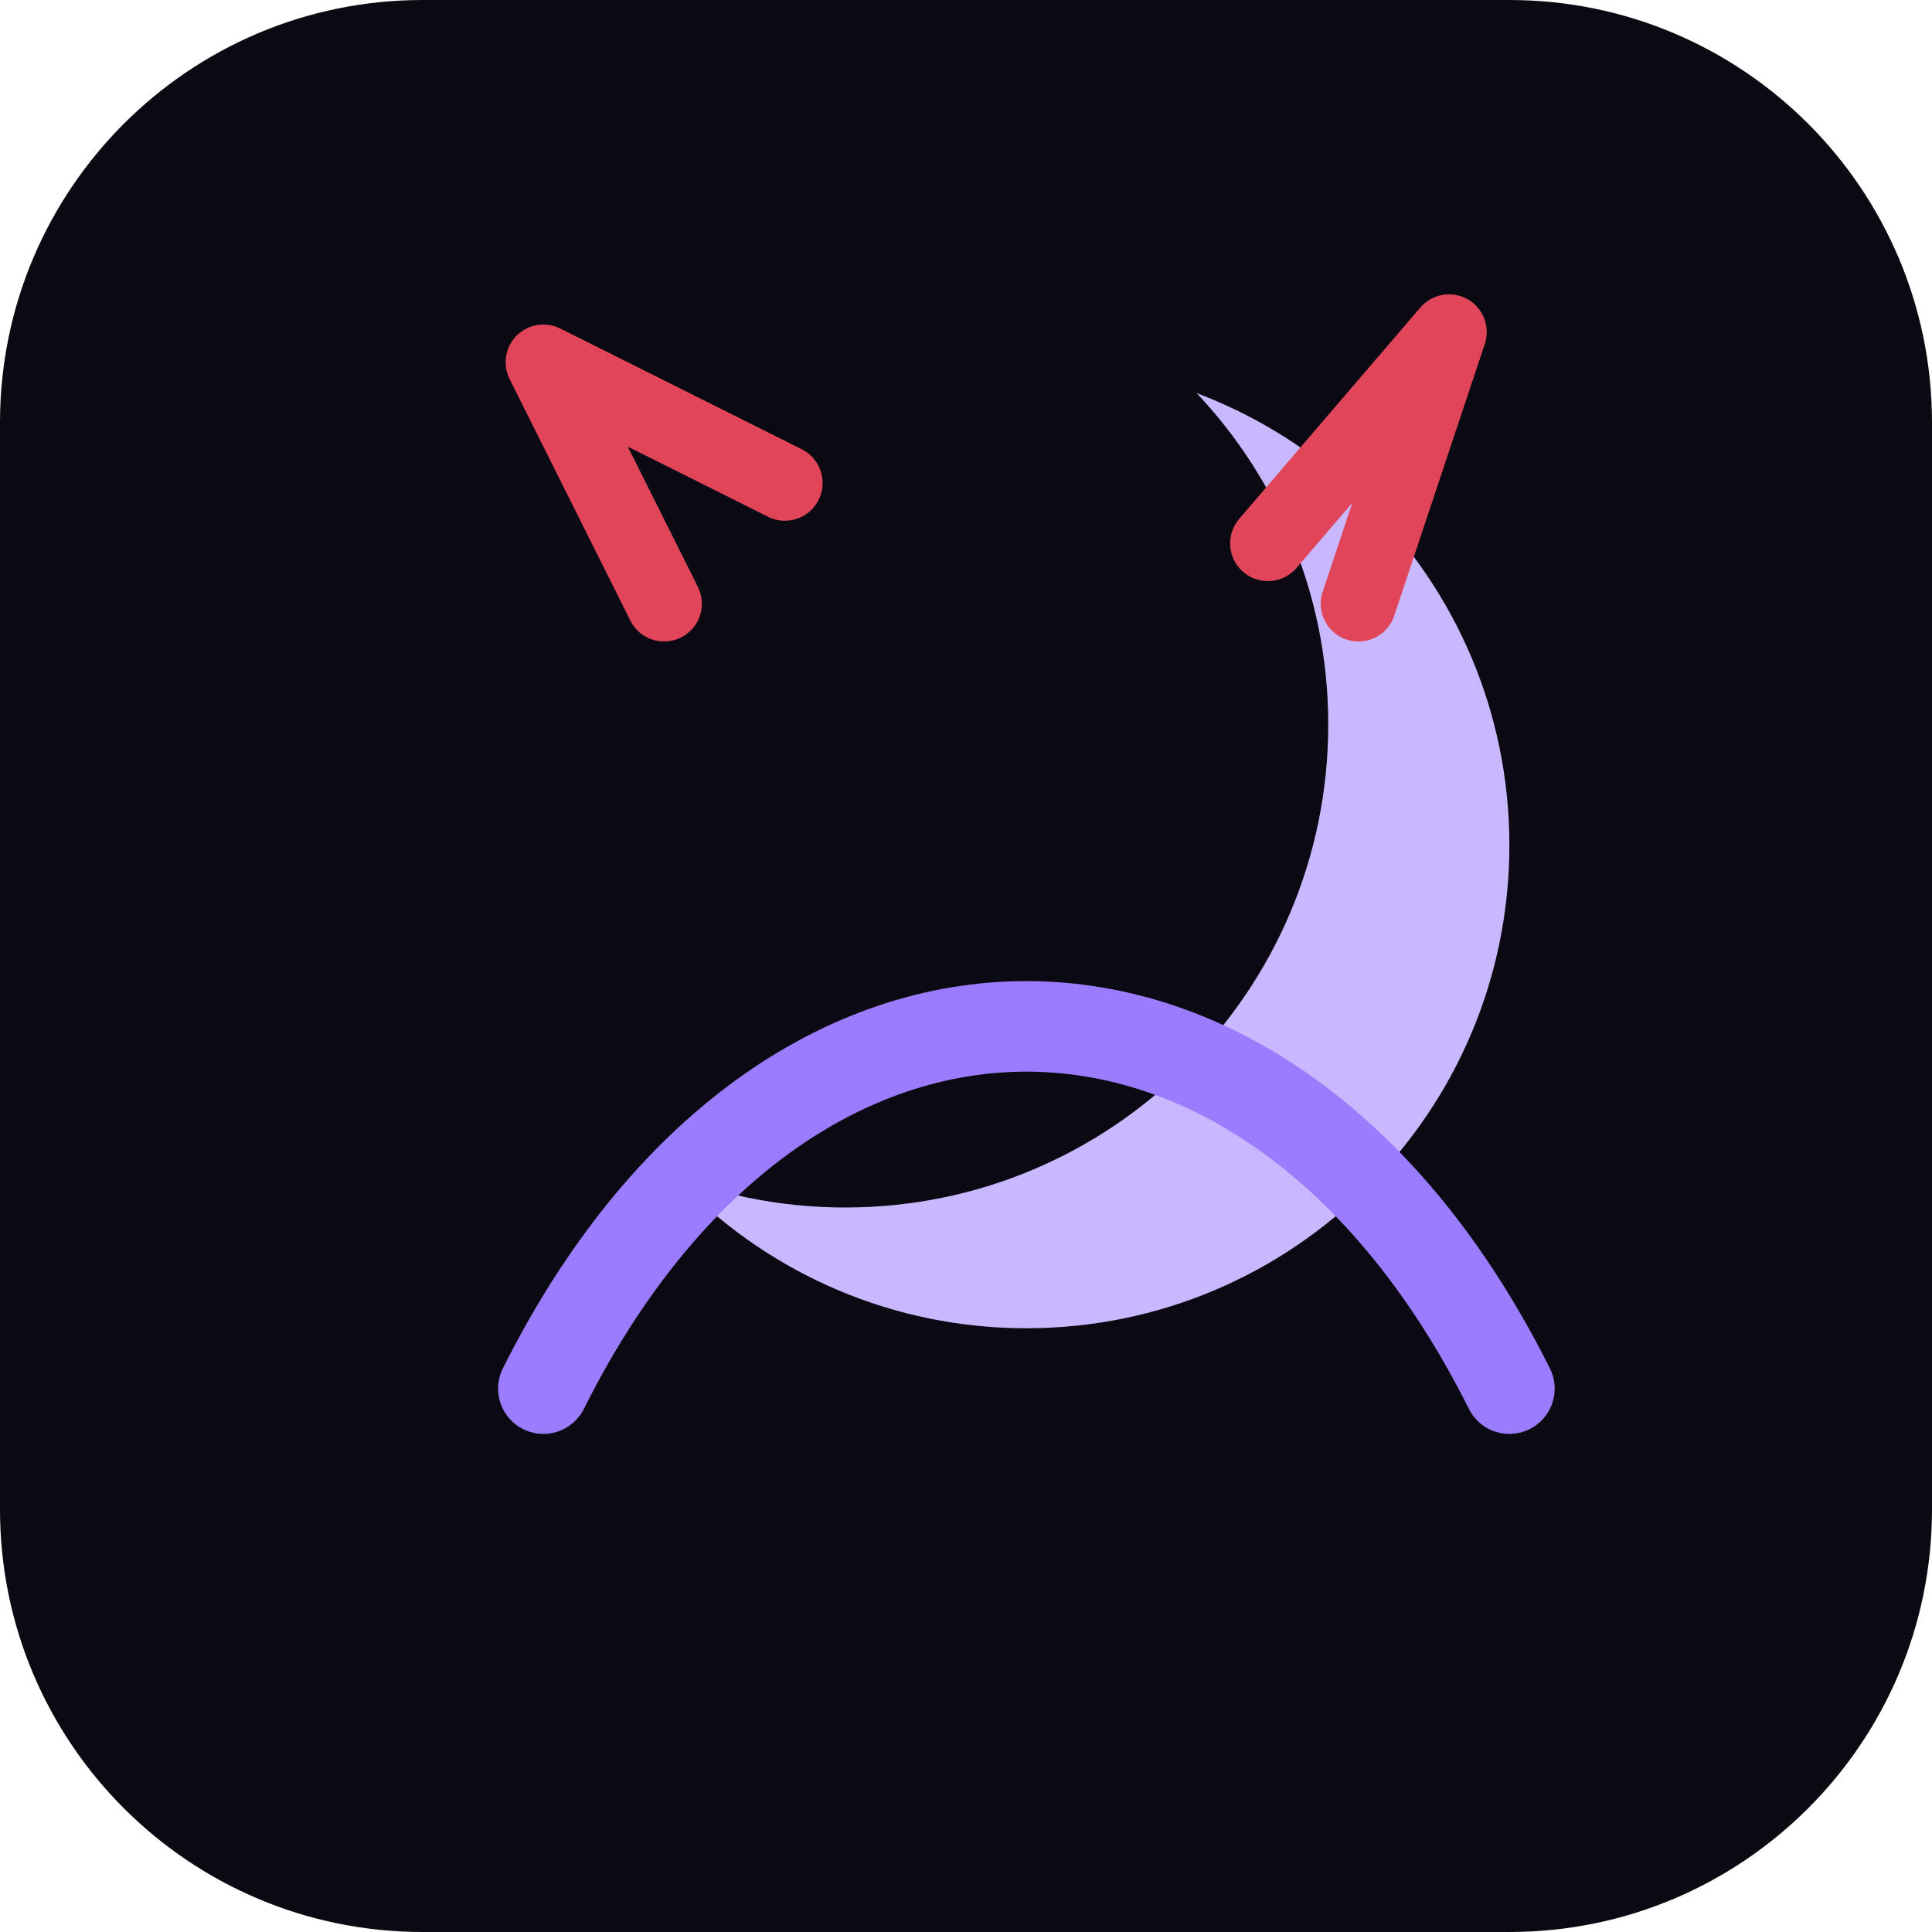
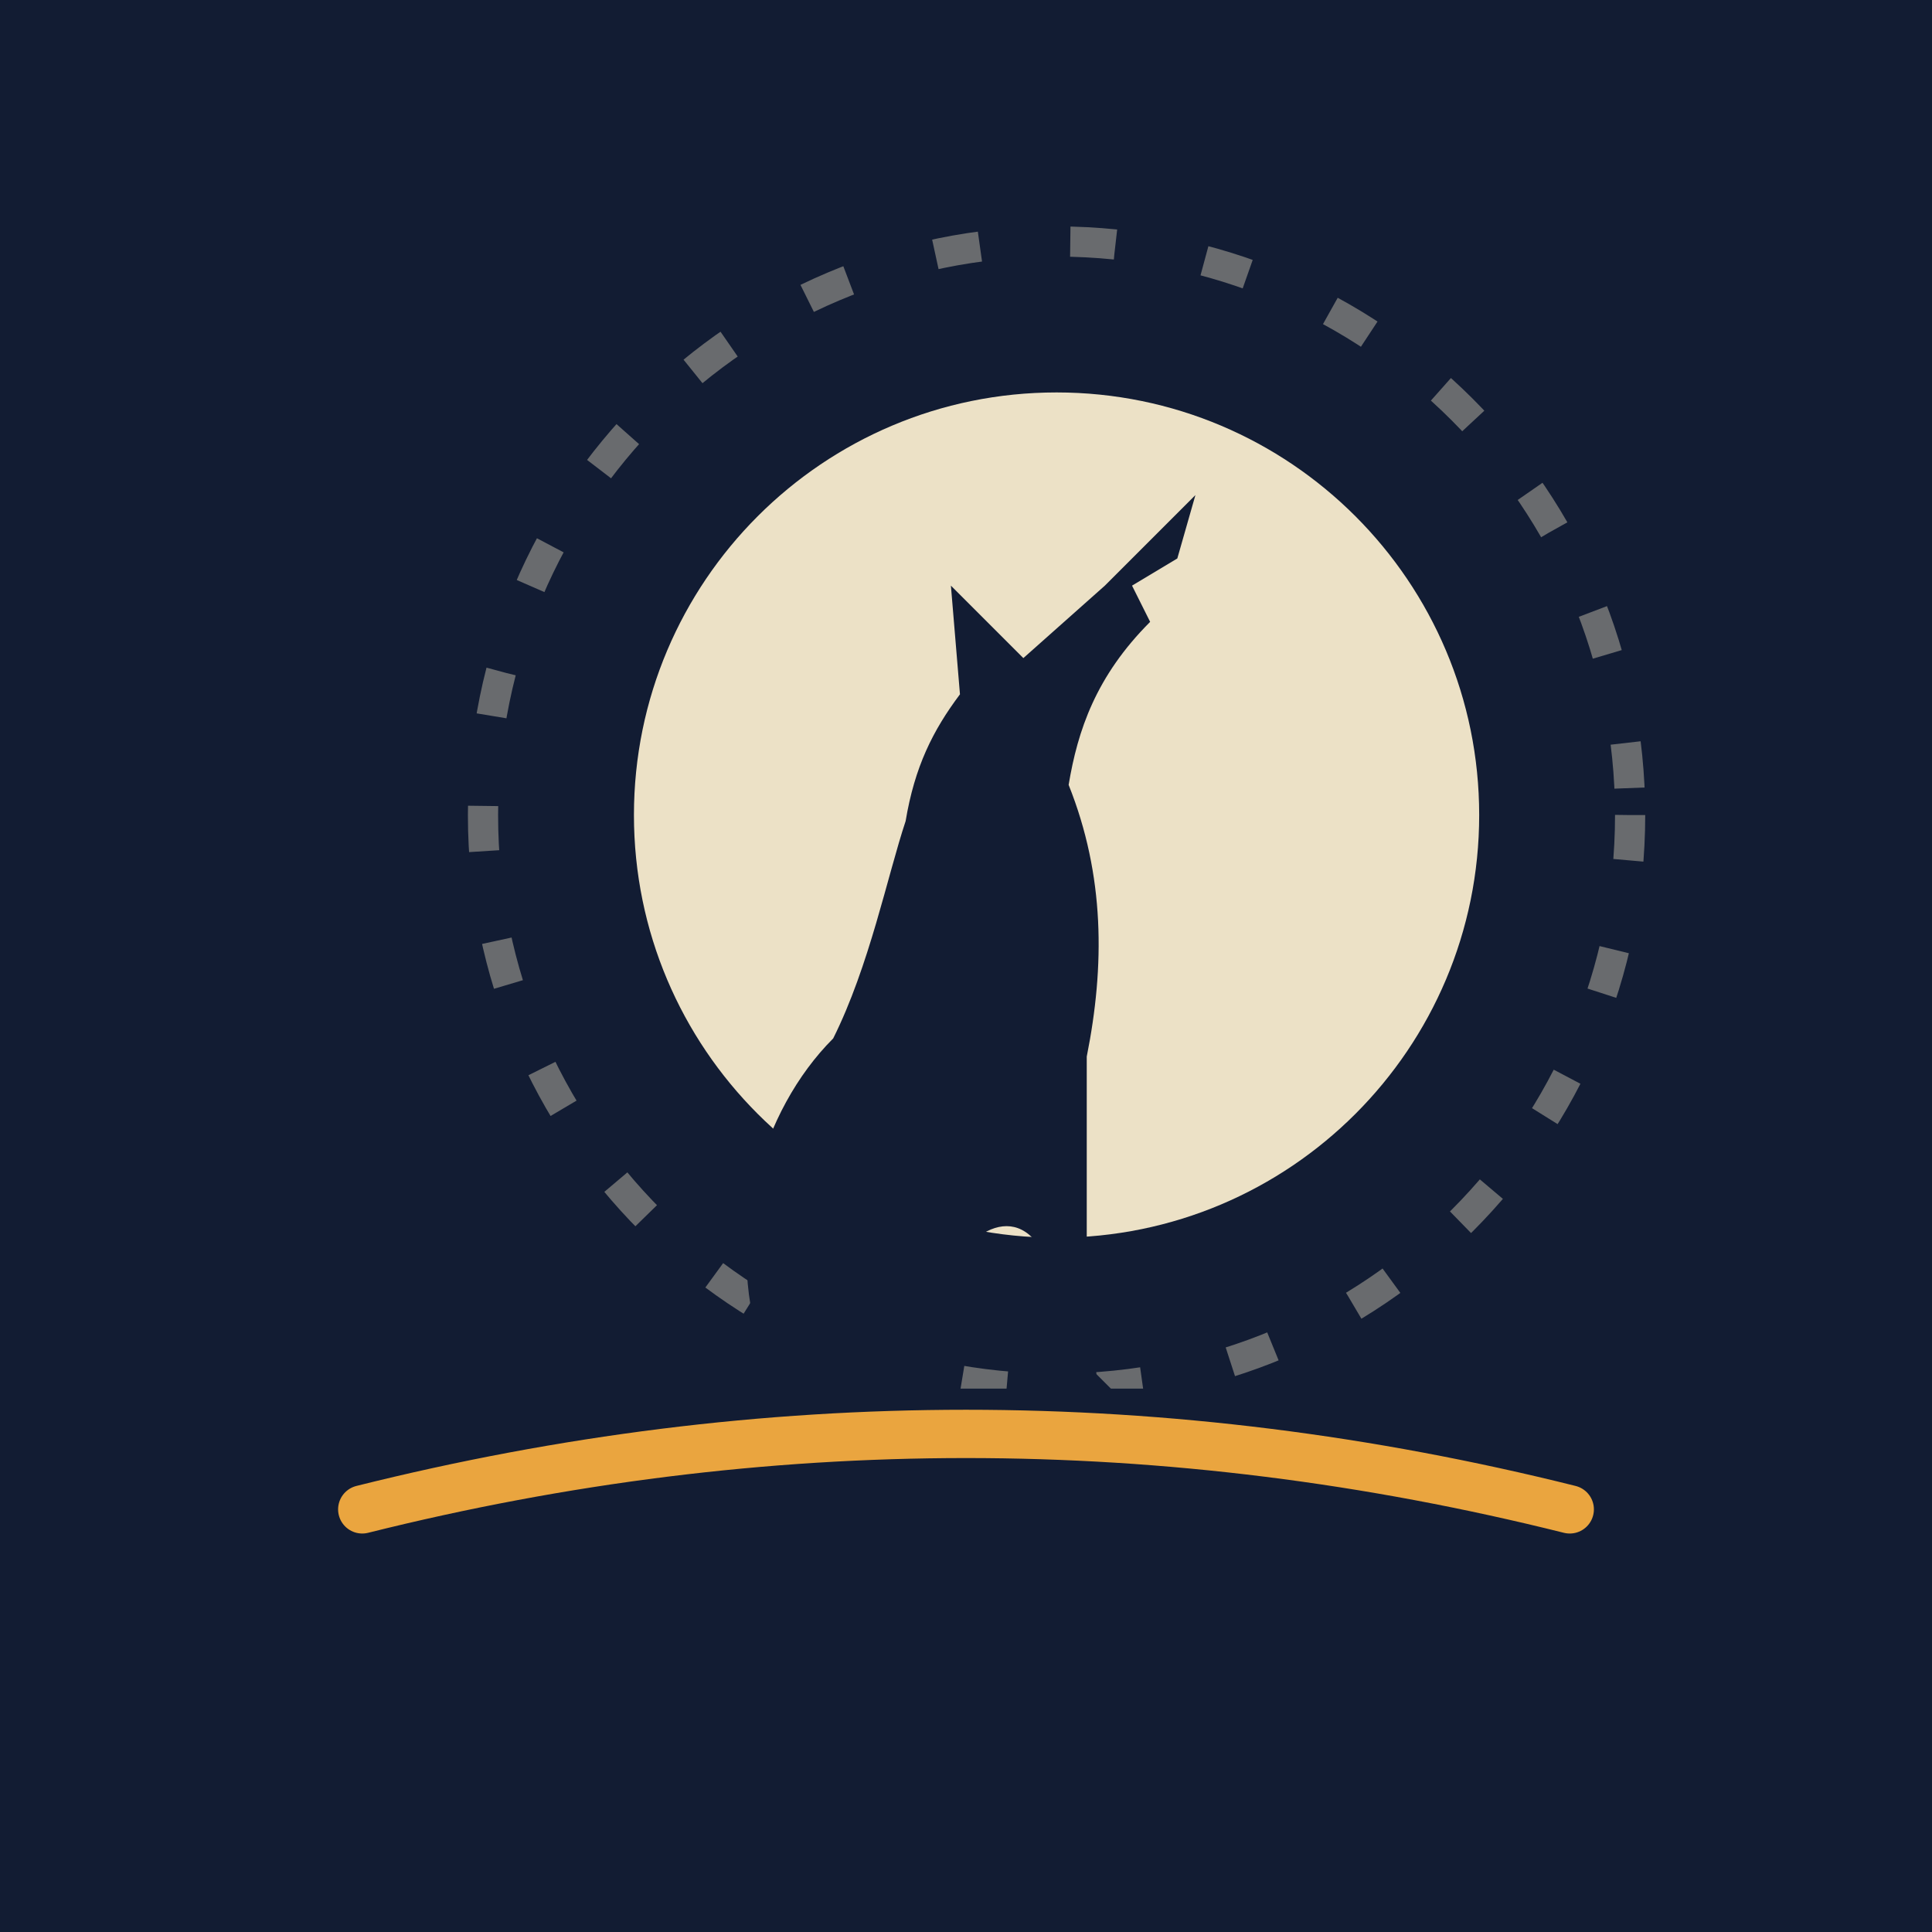
<svg xmlns="http://www.w3.org/2000/svg" viewBox="0 0 64 64" fill="none">
-   <rect width="64" height="64" rx="14" fill="#0b0a12" />
-   <circle cx="34" cy="28" r="16" fill="#c9b8ff" />
-   <circle cx="28" cy="24" r="16" fill="#0b0a12" />
-   <path d="M18 46c4-8 10-12 16-12s12 4 16 12" stroke="#9b7cff" stroke-width="3" stroke-linecap="round" />
-   <path d="M22 20l-4-8 8 4M42 18l6-7-3 9" stroke="#e0455a" stroke-width="2.5" stroke-linecap="round" stroke-linejoin="round" />
+   <rect width="64" height="64" rx="0" fill="#121c33" />
+   <circle cx="35" cy="27" r="19" stroke="#ece1c6" stroke-opacity=".4" stroke-dasharray="1.5 3" />
+   <circle cx="35" cy="27" r="14" fill="#ece1c6" />
+   <path d="M10 52 Q22 45 30 46 L44 46 Q50 48 54 52 L54 64 L10 64 Z" fill="#121c33" />
+   <path d="M0 0 Q4 -6 14 -8 C10 -20 14 -34 22 -42 C26 -50 28 -60 30 -66 C31 -72 33 -76 36 -80 L35 -92 L43 -84 L52 -92 L62 -102 L60 -95 L55 -92 L57 -88 C51 -82 49 -76 48 -70 C52 -60 52 -50 50 -40 L50 -6 L56 0 L44 0 L44 -20 C40 -24 34 -18 32 -10 L36 -2 L38 0 Z" transform="translate(21 47) scale(.3)" fill="#121c33" />
+   <path d="M12 50 q20 -5 40 0" stroke="#eaa53f" stroke-width="1.6" stroke-linecap="round" />
</svg>
